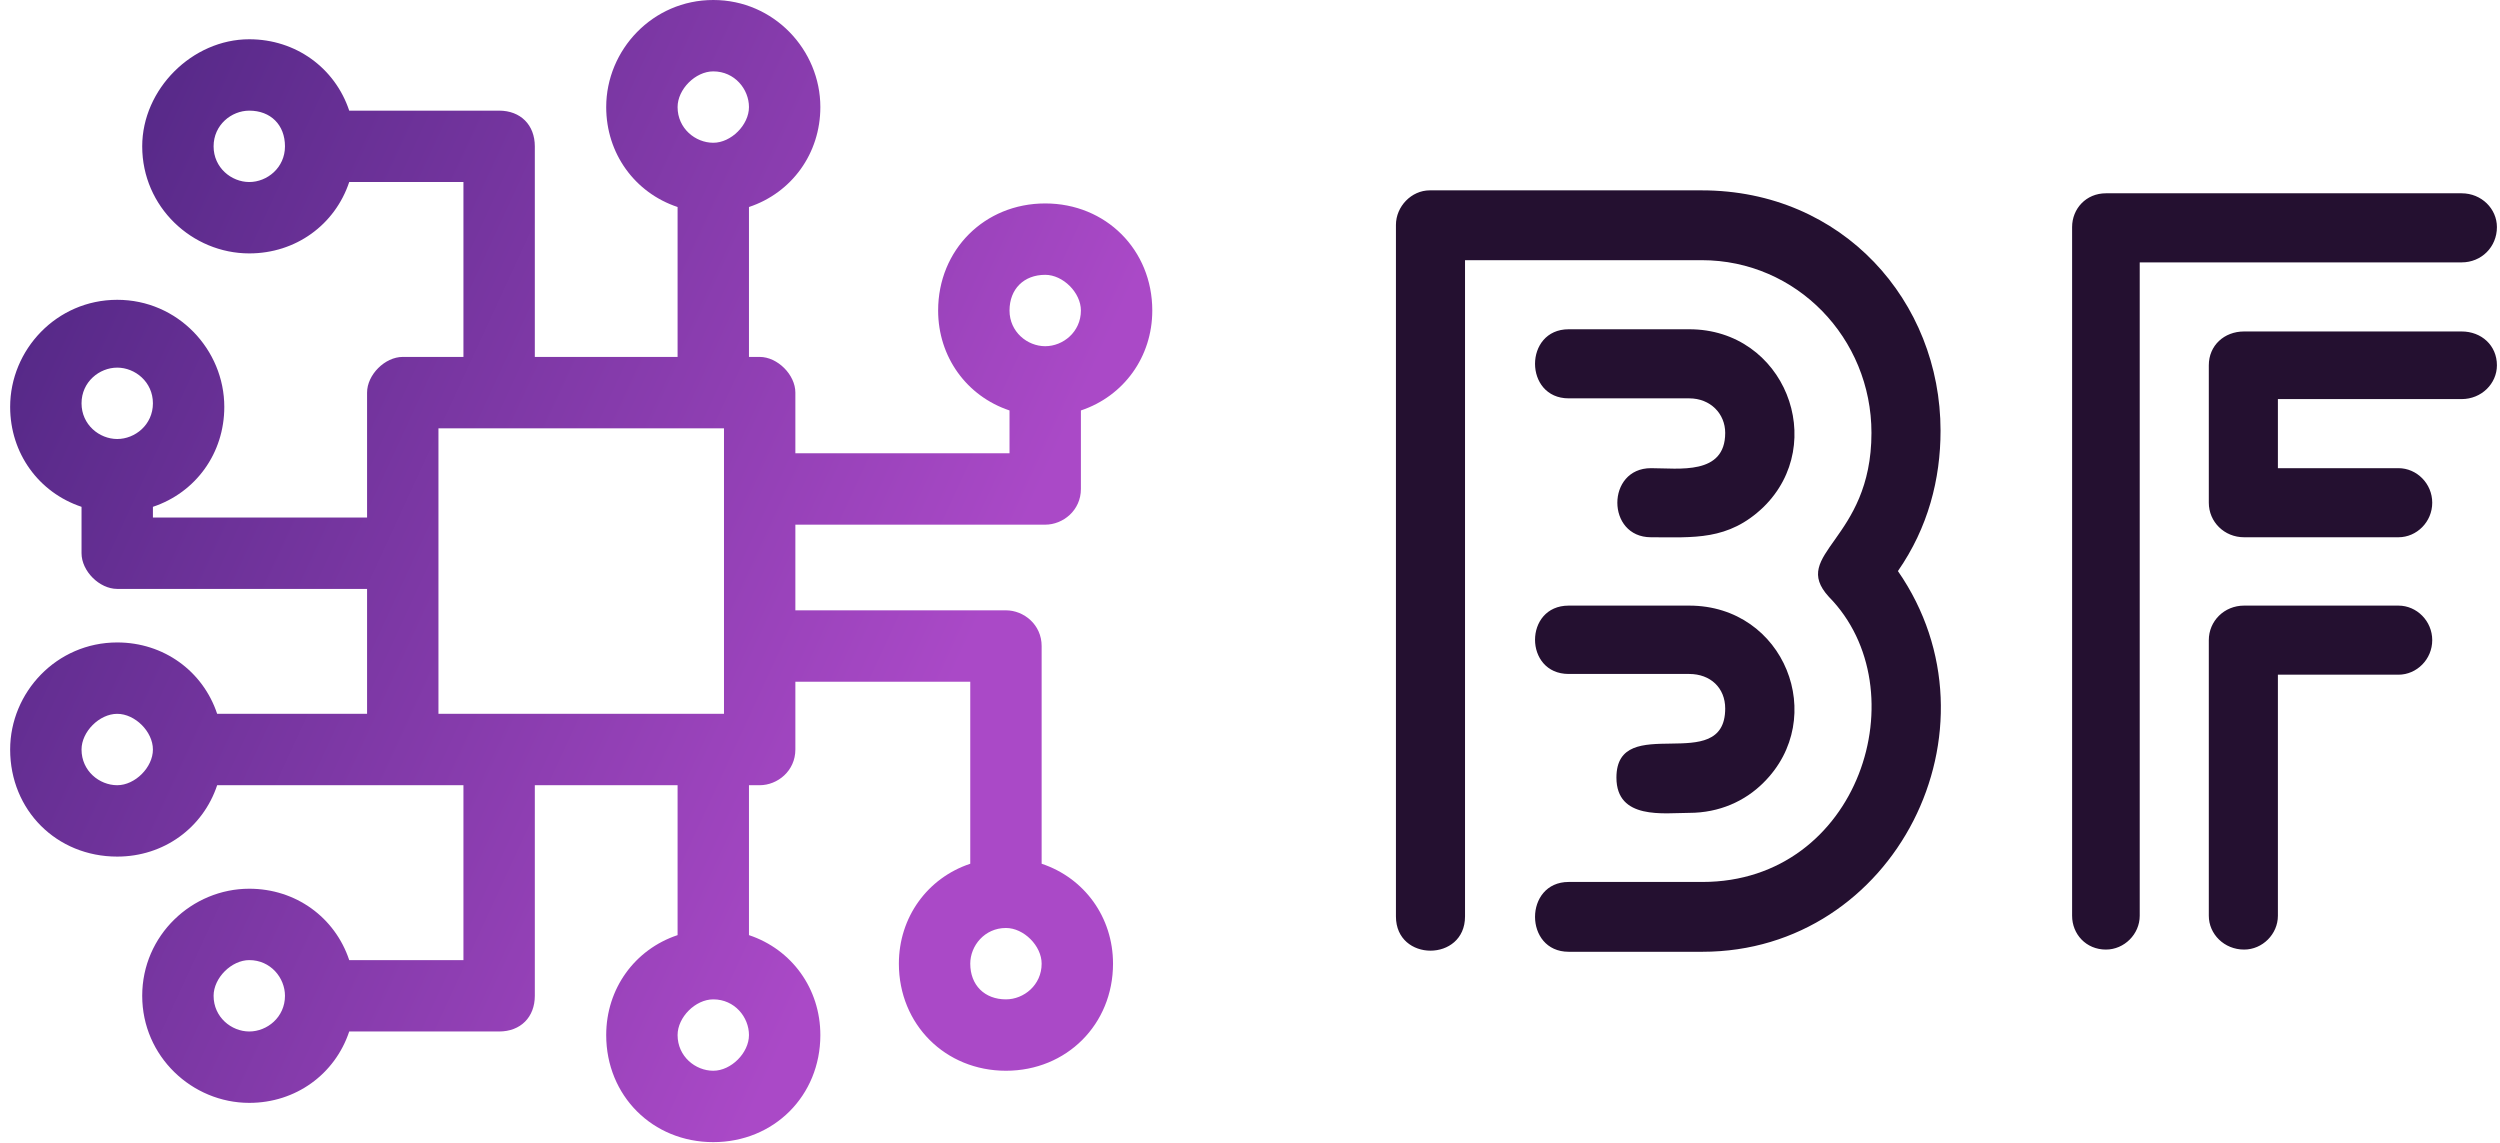
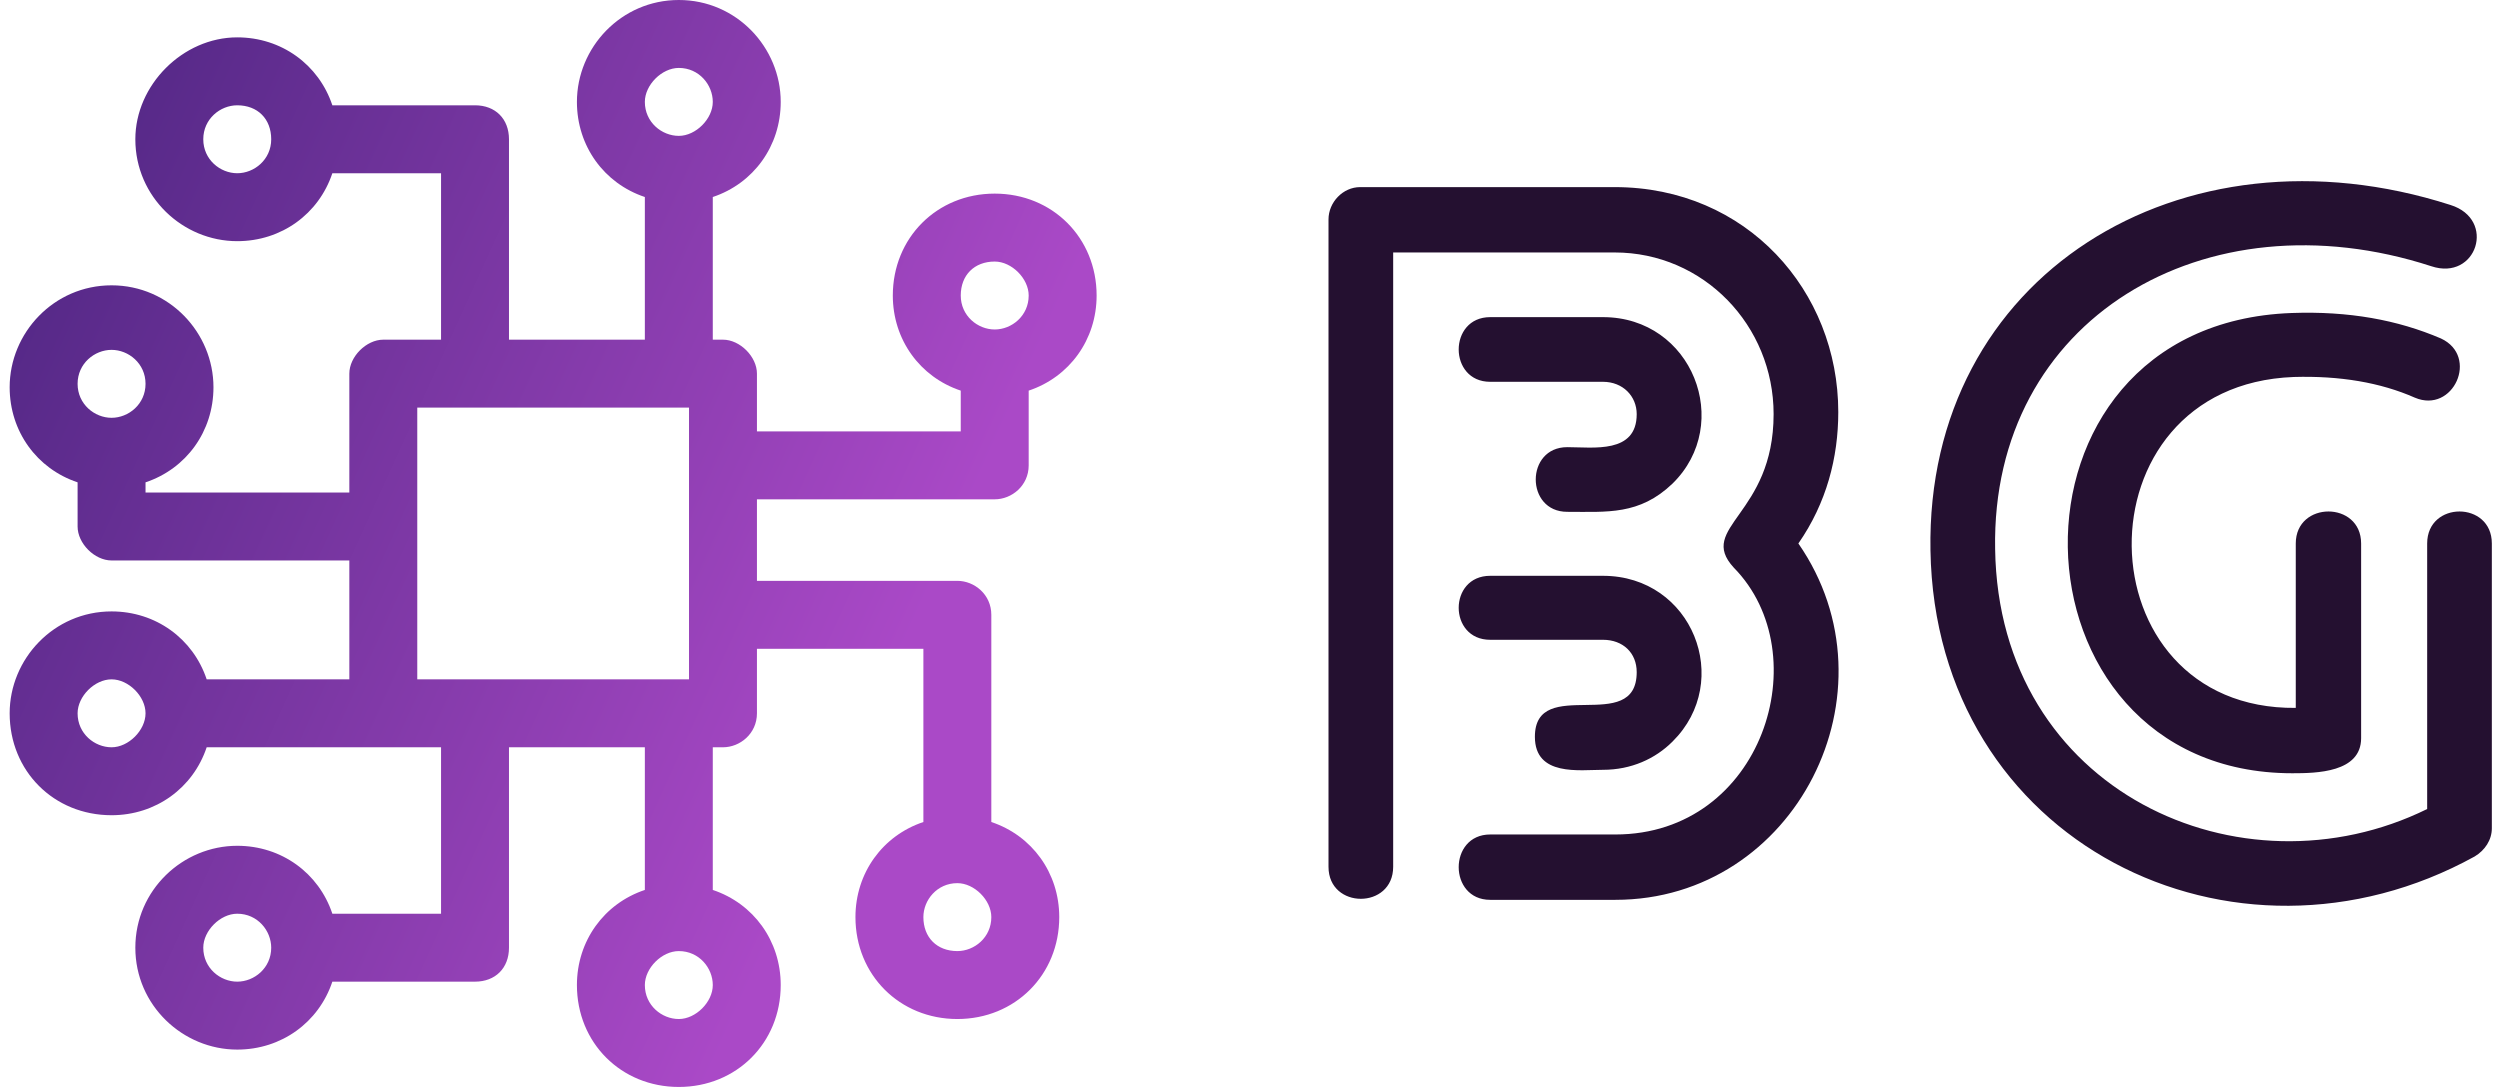
- <svg xmlns="http://www.w3.org/2000/svg" data-v-423bf9ae="" viewBox="0 0 197 90" class="iconLeft">
-   <g data-v-423bf9ae="" id="e8da7ff0-1197-4361-a6b5-f9097541f07e" fill="#241030" transform="matrix(5.791506,0,0,5.791506,103.5135,13.20463)">
-     <path d="M5.11 8.78L5.11 8.78C5.52 8.78 5.87 8.62 6.12 8.37C7.01 7.49 6.41 5.96 5.11 5.96L3.47 5.96C2.86 5.96 2.86 6.89 3.47 6.89L5.11 6.89C5.40 6.89 5.60 7.08 5.60 7.36C5.60 8.29 4.12 7.39 4.12 8.30C4.12 8.88 4.77 8.78 5.11 8.78ZM3.47 3.14L3.47 3.14L5.11 3.14C5.40 3.14 5.60 3.35 5.60 3.61C5.60 4.19 4.97 4.09 4.59 4.09C3.98 4.09 3.98 5.03 4.59 5.03C5.17 5.03 5.64 5.08 6.12 4.62C7.01 3.75 6.41 2.20 5.11 2.20L3.47 2.20C2.86 2.20 2.86 3.14 3.47 3.14ZM2.06 10.19L2.06 10.19L2.06 1.26L5.28 1.26C6.57 1.26 7.59 2.32 7.59 3.61C7.59 5.08 6.47 5.25 7.01 5.84C8.25 7.10 7.43 9.72 5.29 9.72L3.47 9.72C2.86 9.72 2.86 10.67 3.47 10.67L5.29 10.67C7.91 10.67 9.44 7.64 7.95 5.49C8.36 4.90 8.53 4.24 8.53 3.58C8.53 1.82 7.20 0.31 5.28 0.31L1.58 0.31C1.33 0.31 1.12 0.53 1.12 0.78L1.12 10.19C1.12 10.81 2.06 10.81 2.06 10.19ZM15.62 2.23L15.62 2.23L12.66 2.23C12.39 2.23 12.18 2.42 12.18 2.69L12.18 4.56C12.18 4.82 12.39 5.03 12.66 5.03L14.76 5.03C15.01 5.03 15.22 4.82 15.22 4.56C15.22 4.30 15.01 4.09 14.76 4.09L13.12 4.09L13.12 3.15L15.62 3.15C15.89 3.15 16.10 2.94 16.10 2.69C16.10 2.42 15.89 2.23 15.62 2.23ZM14.76 5.96L14.76 5.96L12.66 5.96C12.39 5.96 12.18 6.17 12.18 6.43L12.18 10.18C12.18 10.43 12.39 10.64 12.66 10.64C12.91 10.64 13.12 10.43 13.12 10.18L13.12 6.90L14.76 6.90C15.01 6.90 15.22 6.69 15.22 6.43C15.22 6.17 15.01 5.96 14.76 5.96ZM11.24 10.18L11.24 10.18L11.24 1.29L15.62 1.29C15.89 1.29 16.10 1.08 16.10 0.81C16.10 0.56 15.89 0.35 15.62 0.35L10.78 0.35C10.51 0.35 10.32 0.56 10.32 0.81L10.32 10.18C10.32 10.43 10.51 10.64 10.78 10.64C11.03 10.64 11.24 10.43 11.24 10.18Z" />
+ <svg xmlns="http://www.w3.org/2000/svg" data-v-423bf9ae="" viewBox="0 0 207 90" class="iconLeft">
+   <g data-v-423bf9ae="" id="bd340662-ab76-49a8-a392-4c974164f81c" fill="#241030" transform="matrix(5.696277,0,0,5.696277,103.6202,13.72711)">
+     <path d="M5.11 8.78L5.11 8.78C5.52 8.78 5.87 8.62 6.12 8.37C7.01 7.49 6.41 5.96 5.11 5.96L3.47 5.96C2.86 5.96 2.86 6.89 3.47 6.89L5.11 6.89C5.40 6.89 5.60 7.08 5.60 7.36C5.60 8.29 4.12 7.39 4.12 8.30C4.12 8.88 4.77 8.78 5.11 8.78ZM3.47 3.14L3.47 3.14L5.11 3.14C5.40 3.14 5.60 3.35 5.60 3.61C5.60 4.19 4.97 4.09 4.59 4.09C3.98 4.09 3.98 5.03 4.59 5.03C5.17 5.03 5.64 5.08 6.12 4.62C7.01 3.75 6.41 2.20 5.11 2.20L3.47 2.20C2.86 2.20 2.86 3.14 3.47 3.14ZM2.06 10.19L2.06 10.19L2.06 1.26L5.28 1.26C6.57 1.26 7.59 2.32 7.59 3.61C7.59 5.08 6.47 5.25 7.01 5.84C8.25 7.10 7.43 9.72 5.29 9.72L3.47 9.72C2.86 9.72 2.86 10.67 3.47 10.67L5.29 10.67C7.91 10.67 9.44 7.64 7.95 5.49C8.36 4.90 8.53 4.24 8.53 3.58C8.53 1.82 7.20 0.31 5.28 0.31L1.58 0.31C1.33 0.31 1.12 0.53 1.12 0.78L1.12 10.19C1.12 10.81 2.06 10.81 2.06 10.19ZM18.03 9.63L18.03 9.63L18.03 5.49C18.03 4.87 17.09 4.87 17.09 5.49L17.09 9.35C14.39 10.68 10.86 9.10 10.81 5.57C10.75 2.23 13.86 0.39 17.15 1.46L17.15 1.46C17.81 1.68 18.10 0.78 17.43 0.57C13.51-0.69 9.80 1.60 9.87 5.59C9.94 9.84 14.28 11.97 17.78 10.04C17.93 9.95 18.03 9.80 18.03 9.63ZM17.29 2.51L17.29 2.51C16.66 2.24 15.95 2.11 15.12 2.14C10.68 2.30 10.88 8.83 15.13 8.83C15.48 8.83 16.13 8.82 16.13 8.32L16.13 5.49C16.13 4.87 15.18 4.87 15.18 5.49L15.18 7.88C12.05 7.91 11.96 3.19 15.15 3.07C15.82 3.05 16.41 3.15 16.91 3.37C17.47 3.61 17.85 2.77 17.29 2.51Z" />
  </g>
  <defs data-v-423bf9ae="">
-     <linearGradient data-v-423bf9ae="" gradientTransform="rotate(25)" id="ccd257e4-beda-46d0-96eb-e90f4c297a08" x1="0%" y1="0%" x2="100%" y2="0%">
+     <linearGradient data-v-423bf9ae="" gradientTransform="rotate(25)" id="524b8ec2-08ae-4d61-bd9c-c39f9b2d4960" x1="0%" y1="0%" x2="100%" y2="0%">
      <stop data-v-423bf9ae="" offset="0%" style="stop-color: rgb(73, 36, 126); stop-opacity: 1;" />
      <stop data-v-423bf9ae="" offset="100%" style="stop-color: rgb(170, 73, 199); stop-opacity: 1;" />
    </linearGradient>
  </defs>
-   <g data-v-423bf9ae="" id="9b82fa50-614f-4568-9ed0-7c25701b8663" transform="matrix(2.8125,0,0,2.8125,-4.2625,-5.625)" stroke="none" fill="url(#ccd257e4-beda-46d0-96eb-e90f4c297a08)">
+   <g data-v-423bf9ae="" id="bc378edc-8f80-4b5d-b683-172b85a5e06a" transform="matrix(2.8125,0,0,2.8125,-4.2625,-5.625)" stroke="none" fill="url(#524b8ec2-08ae-4d61-bd9c-c39f9b2d4960)">
    <switch>
      <g>
        <path d="M30.8 16.7c.5 0 1-.4 1-1v-2.2c1.2-.4 2-1.5 2-2.8 0-1.7-1.3-3-3-3s-3 1.3-3 3c0 1.3.8 2.4 2 2.8v1.2h-6V13c0-.5-.5-1-1-1h-.3V7.8c1.2-.4 2-1.5 2-2.8 0-1.6-1.3-3-3-3s-3 1.4-3 3c0 1.3.8 2.4 2 2.8V12h-4V6.1c0-.6-.4-1-1-1h-4.2c-.4-1.2-1.5-2-2.8-2-1.6 0-3 1.4-3 3 0 1.7 1.4 3 3 3 1.3 0 2.4-.8 2.8-2h3.2V12h-1.7c-.5 0-1 .5-1 1v3.5h-6v-.3c1.2-.4 2-1.5 2-2.8 0-1.6-1.3-3-3-3s-3 1.4-3 3c0 1.3.8 2.4 2 2.8v1.3c0 .5.5 1 1 1h7V22H7.6c-.4-1.2-1.5-2-2.8-2-1.7 0-3 1.4-3 3 0 1.7 1.3 3 3 3 1.3 0 2.4-.8 2.8-2h6.9v4.9h-3.2c-.4-1.2-1.5-2-2.8-2-1.6 0-3 1.3-3 3s1.4 3 3 3c1.3 0 2.4-.8 2.8-2h4.2c.6 0 1-.4 1-1V24h4v4.2c-1.2.4-2 1.5-2 2.8 0 1.7 1.3 3 3 3s3-1.3 3-3c0-1.3-.8-2.4-2-2.8V24h.3c.5 0 1-.4 1-1v-1.9h4.9v5.1c-1.2.4-2 1.5-2 2.8 0 1.7 1.3 3 3 3s3-1.3 3-3c0-1.3-.8-2.4-2-2.8v-6.1c0-.6-.5-1-1-1h-5.9v-2.4h7zm0-7c.5 0 1 .5 1 1 0 .6-.5 1-1 1s-1-.4-1-1 .4-1 1-1zM8.5 7.1c-.5 0-1-.4-1-1s.5-1 1-1c.6 0 1 .4 1 1s-.5 1-1 1zm-3.7 7.2c-.5 0-1-.4-1-1s.5-1 1-1 1 .4 1 1-.5 1-1 1zm0 9.7c-.5 0-1-.4-1-1 0-.5.5-1 1-1s1 .5 1 1-.5 1-1 1zm3.7 6.9c-.5 0-1-.4-1-1 0-.5.5-1 1-1 .6 0 1 .5 1 1 0 .6-.5 1-1 1zm5.3-8.9v-8h8v8h-8zm7.7 10c-.5 0-1-.4-1-1 0-.5.5-1 1-1 .6 0 1 .5 1 1s-.5 1-1 1zm0-26c-.5 0-1-.4-1-1 0-.5.5-1 1-1 .6 0 1 .5 1 1s-.5 1-1 1zm8.2 22c.5 0 1 .5 1 1 0 .6-.5 1-1 1-.6 0-1-.4-1-1 0-.5.4-1 1-1z" />
      </g>
    </switch>
  </g>
</svg>
